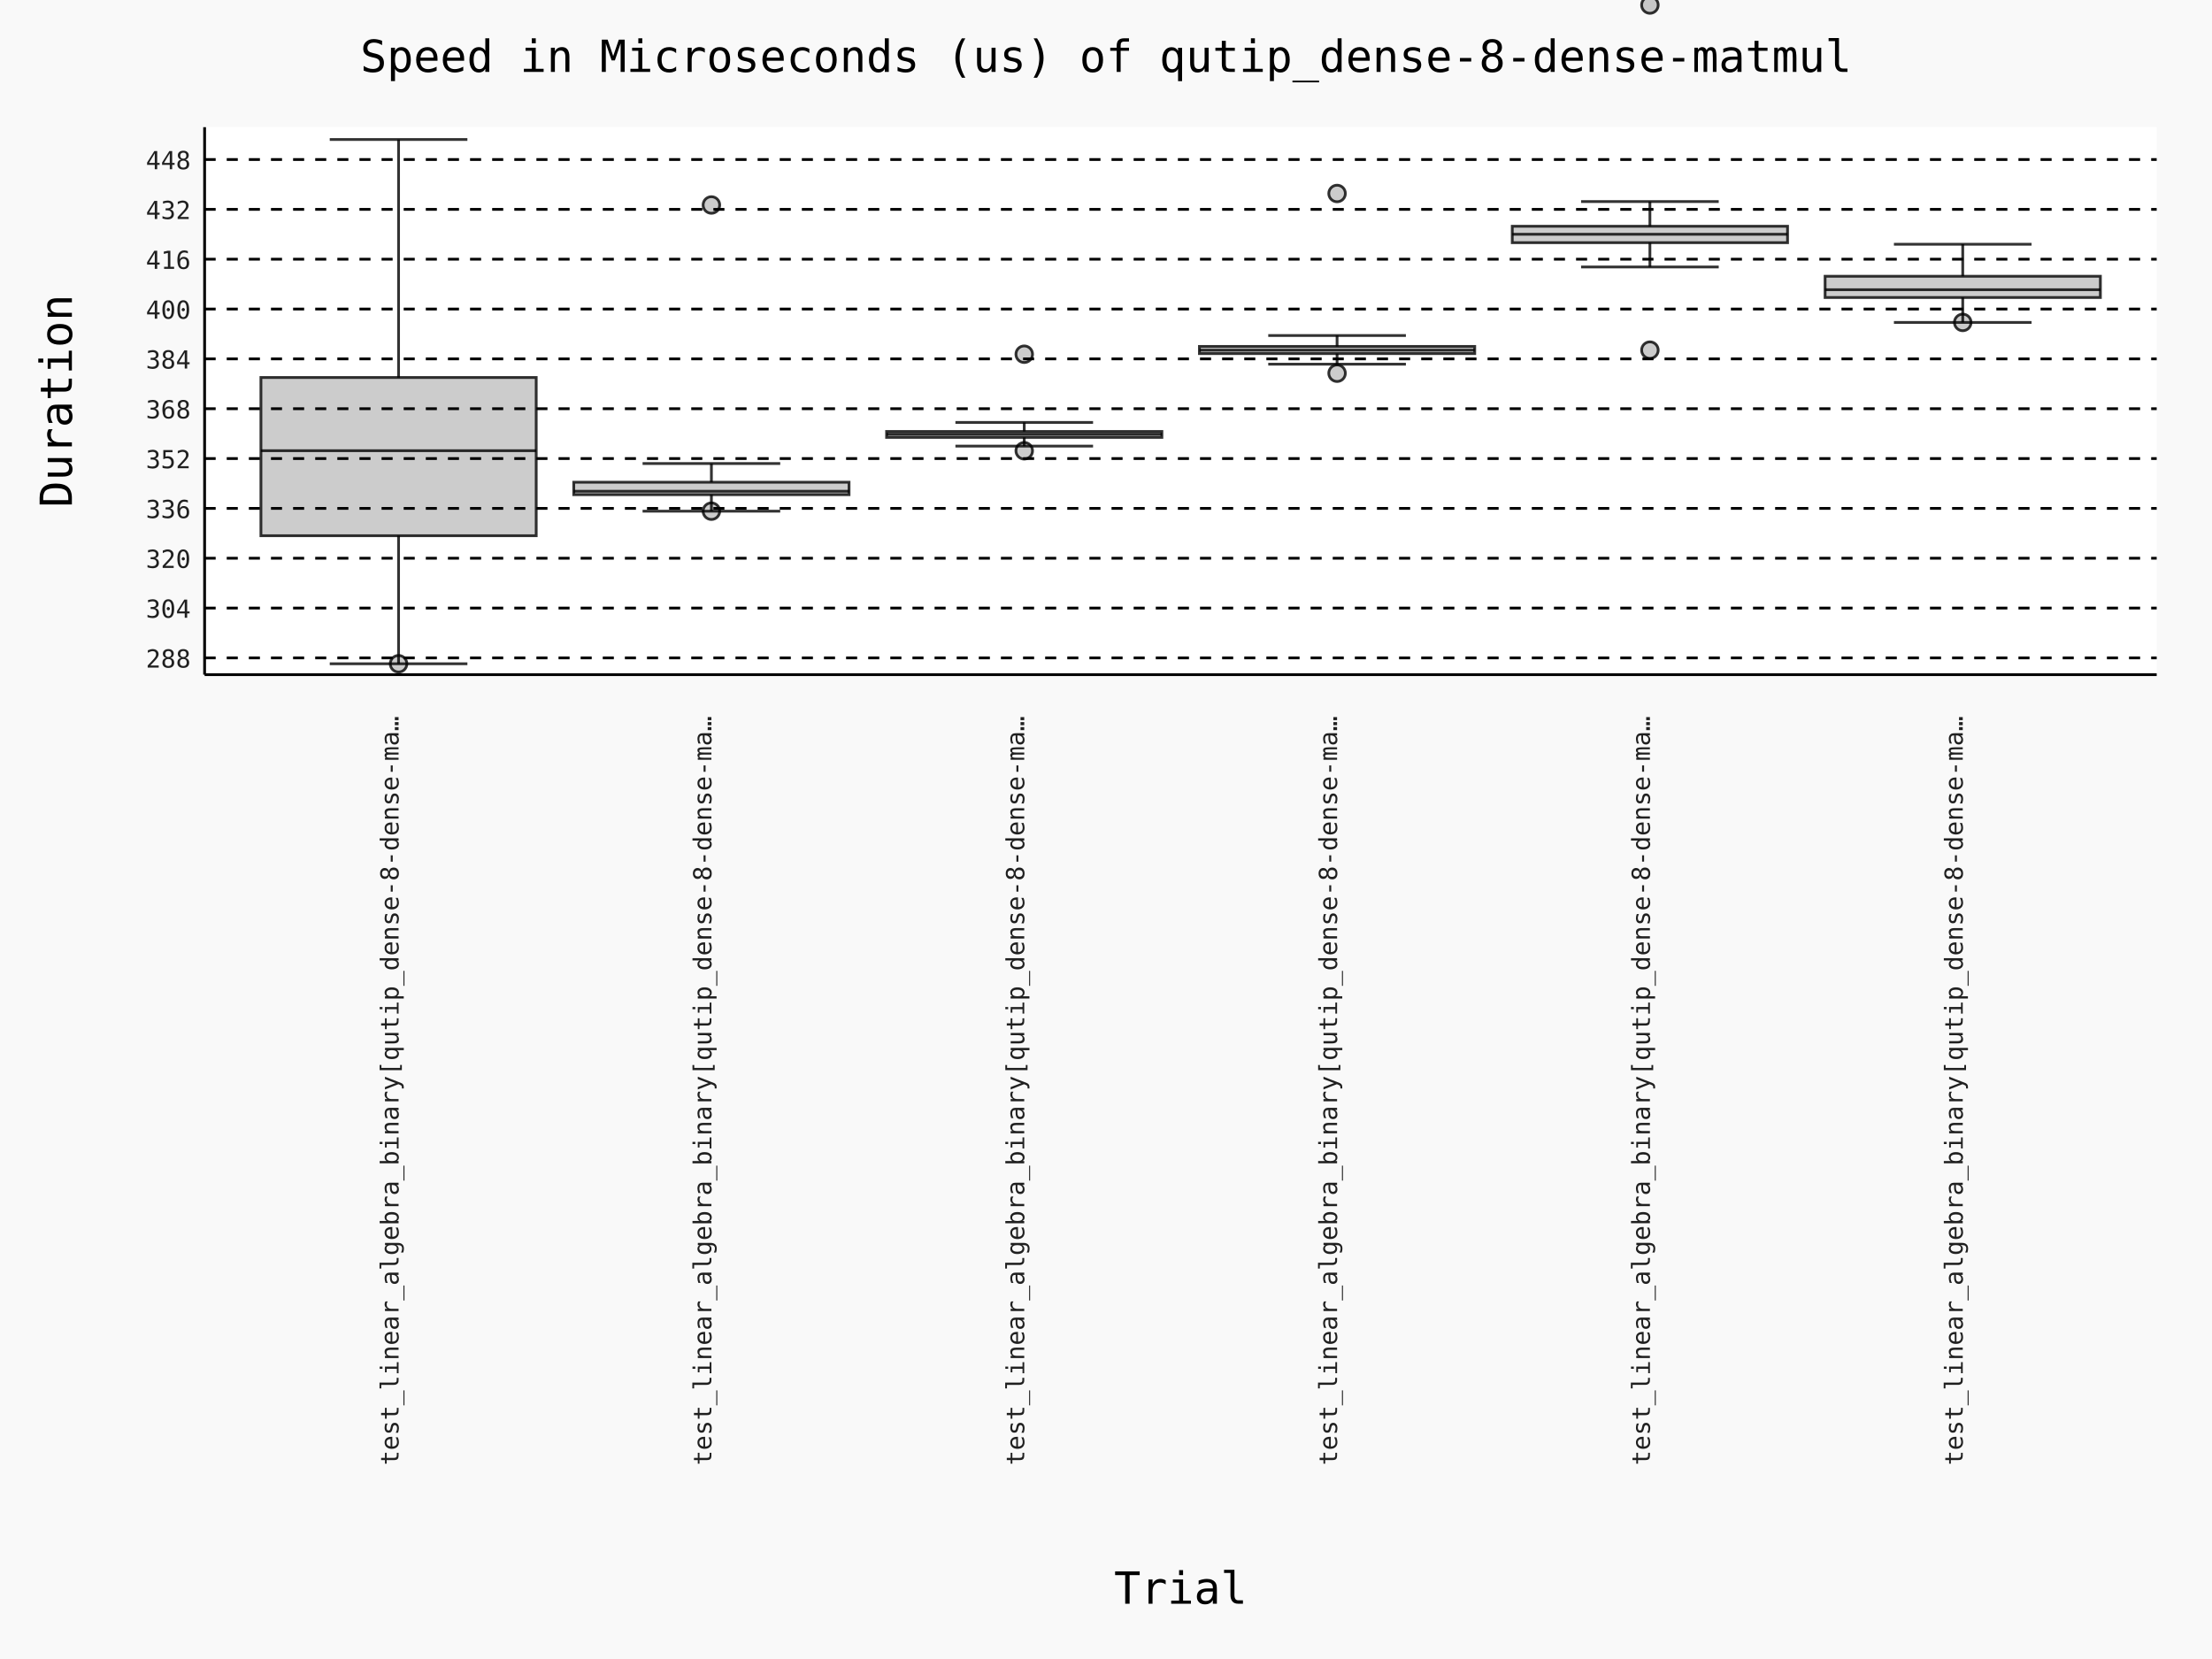
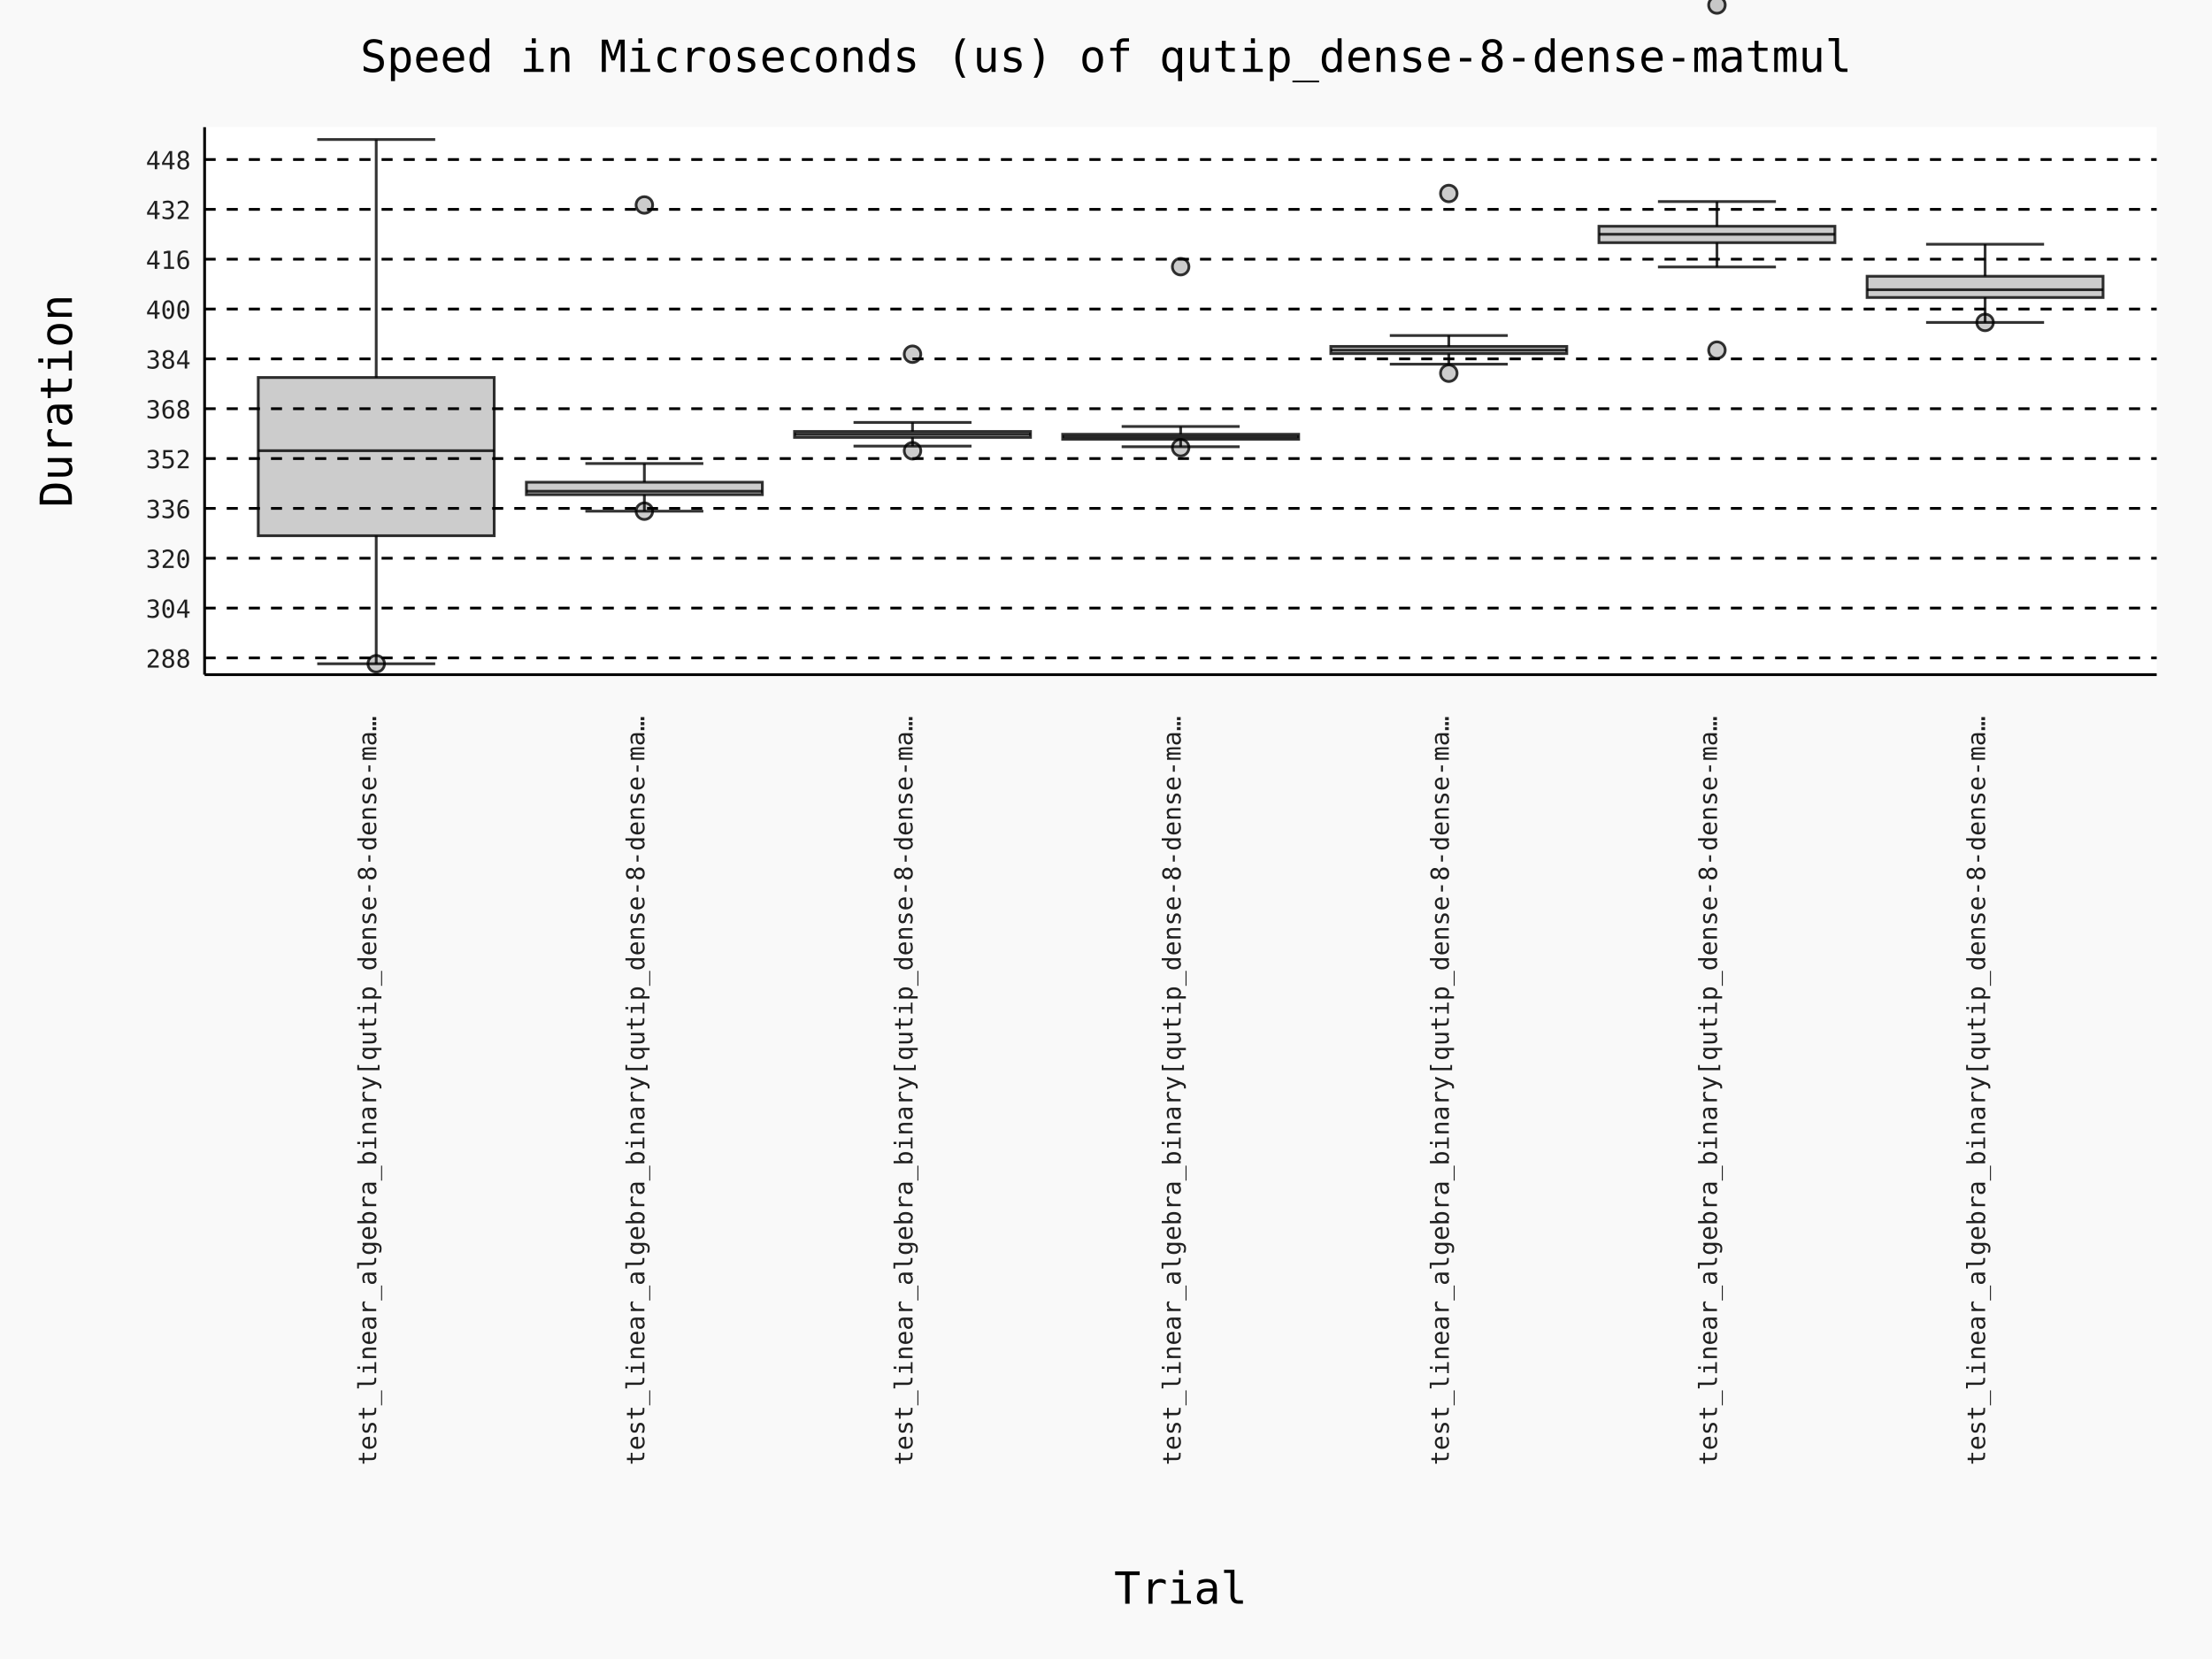
- <svg xmlns="http://www.w3.org/2000/svg" id="chart-18f79c5a-a0c4-433b-93d6-02c02f23b4db" class="pygal-chart" viewBox="0 0 800 600">
+ <svg xmlns="http://www.w3.org/2000/svg" id="chart-5e8901dd-7d2a-4c5d-b19a-c64071e5a78e" class="pygal-chart" viewBox="0 0 800 600">
  <defs>
-     <style type="text/css">#chart-18f79c5a-a0c4-433b-93d6-02c02f23b4db{-webkit-user-select:none;-webkit-font-smoothing:antialiased;font-family:Consolas,"Deja Vu Sans Mono","Bitstream Vera Sans Mono","Courier New",monospace}#chart-18f79c5a-a0c4-433b-93d6-02c02f23b4db .title{font-family:Consolas,"Deja Vu Sans Mono","Bitstream Vera Sans Mono","Courier New",monospace;font-size:16px}#chart-18f79c5a-a0c4-433b-93d6-02c02f23b4db .legends .legend text{font-family:Consolas,"Deja Vu Sans Mono","Bitstream Vera Sans Mono","Courier New",monospace;font-size:14px}#chart-18f79c5a-a0c4-433b-93d6-02c02f23b4db .axis text{font-family:Consolas,"Deja Vu Sans Mono","Bitstream Vera Sans Mono","Courier New",monospace;font-size:10px}#chart-18f79c5a-a0c4-433b-93d6-02c02f23b4db .axis text.major{font-family:Consolas,"Deja Vu Sans Mono","Bitstream Vera Sans Mono","Courier New",monospace;font-size:10px}#chart-18f79c5a-a0c4-433b-93d6-02c02f23b4db .text-overlay text.value{font-family:Consolas,"Deja Vu Sans Mono","Bitstream Vera Sans Mono","Courier New",monospace;font-size:16px}#chart-18f79c5a-a0c4-433b-93d6-02c02f23b4db .text-overlay text.label{font-family:Consolas,"Deja Vu Sans Mono","Bitstream Vera Sans Mono","Courier New",monospace;font-size:10px}#chart-18f79c5a-a0c4-433b-93d6-02c02f23b4db .tooltip{font-family:Consolas,"Deja Vu Sans Mono","Bitstream Vera Sans Mono","Courier New",monospace;font-size:14px}#chart-18f79c5a-a0c4-433b-93d6-02c02f23b4db text.no_data{font-family:Consolas,"Deja Vu Sans Mono","Bitstream Vera Sans Mono","Courier New",monospace;font-size:64px}
- #chart-18f79c5a-a0c4-433b-93d6-02c02f23b4db{background-color:rgba(249,249,249,1)}#chart-18f79c5a-a0c4-433b-93d6-02c02f23b4db path,#chart-18f79c5a-a0c4-433b-93d6-02c02f23b4db line,#chart-18f79c5a-a0c4-433b-93d6-02c02f23b4db rect,#chart-18f79c5a-a0c4-433b-93d6-02c02f23b4db circle{-webkit-transition:150ms;-moz-transition:150ms;transition:150ms}#chart-18f79c5a-a0c4-433b-93d6-02c02f23b4db .graph &gt; .background{fill:rgba(249,249,249,1)}#chart-18f79c5a-a0c4-433b-93d6-02c02f23b4db .plot &gt; .background{fill:rgba(255,255,255,1)}#chart-18f79c5a-a0c4-433b-93d6-02c02f23b4db .graph{fill:rgba(0,0,0,.87)}#chart-18f79c5a-a0c4-433b-93d6-02c02f23b4db text.no_data{fill:rgba(0,0,0,1)}#chart-18f79c5a-a0c4-433b-93d6-02c02f23b4db .title{fill:rgba(0,0,0,1)}#chart-18f79c5a-a0c4-433b-93d6-02c02f23b4db .legends .legend text{fill:rgba(0,0,0,.87)}#chart-18f79c5a-a0c4-433b-93d6-02c02f23b4db .legends .legend:hover text{fill:rgba(0,0,0,1)}#chart-18f79c5a-a0c4-433b-93d6-02c02f23b4db .axis .line{stroke:rgba(0,0,0,1)}#chart-18f79c5a-a0c4-433b-93d6-02c02f23b4db .axis .guide.line{stroke:rgba(0,0,0,.54)}#chart-18f79c5a-a0c4-433b-93d6-02c02f23b4db .axis .major.line{stroke:rgba(0,0,0,.87)}#chart-18f79c5a-a0c4-433b-93d6-02c02f23b4db .axis text.major{fill:rgba(0,0,0,1)}#chart-18f79c5a-a0c4-433b-93d6-02c02f23b4db .axis.y .guides:hover .guide.line,#chart-18f79c5a-a0c4-433b-93d6-02c02f23b4db .line-graph .axis.x .guides:hover .guide.line,#chart-18f79c5a-a0c4-433b-93d6-02c02f23b4db .stackedline-graph .axis.x .guides:hover .guide.line,#chart-18f79c5a-a0c4-433b-93d6-02c02f23b4db .xy-graph .axis.x .guides:hover .guide.line{stroke:rgba(0,0,0,1)}#chart-18f79c5a-a0c4-433b-93d6-02c02f23b4db .axis .guides:hover text{fill:rgba(0,0,0,1)}#chart-18f79c5a-a0c4-433b-93d6-02c02f23b4db .reactive{fill-opacity:.7;stroke-opacity:.8;stroke-width:1}#chart-18f79c5a-a0c4-433b-93d6-02c02f23b4db .ci{stroke:rgba(0,0,0,.87)}#chart-18f79c5a-a0c4-433b-93d6-02c02f23b4db .reactive.active,#chart-18f79c5a-a0c4-433b-93d6-02c02f23b4db .active .reactive{fill-opacity:.8;stroke-opacity:.9;stroke-width:4}#chart-18f79c5a-a0c4-433b-93d6-02c02f23b4db .ci .reactive.active{stroke-width:1.5}#chart-18f79c5a-a0c4-433b-93d6-02c02f23b4db .series text{fill:rgba(0,0,0,1)}#chart-18f79c5a-a0c4-433b-93d6-02c02f23b4db .tooltip rect{fill:rgba(255,255,255,1);stroke:rgba(0,0,0,1);-webkit-transition:opacity 150ms;-moz-transition:opacity 150ms;transition:opacity 150ms}#chart-18f79c5a-a0c4-433b-93d6-02c02f23b4db .tooltip .label{fill:rgba(0,0,0,.87)}#chart-18f79c5a-a0c4-433b-93d6-02c02f23b4db .tooltip .label{fill:rgba(0,0,0,.87)}#chart-18f79c5a-a0c4-433b-93d6-02c02f23b4db .tooltip .legend{font-size:.8em;fill:rgba(0,0,0,.54)}#chart-18f79c5a-a0c4-433b-93d6-02c02f23b4db .tooltip .x_label{font-size:.6em;fill:rgba(0,0,0,1)}#chart-18f79c5a-a0c4-433b-93d6-02c02f23b4db .tooltip .xlink{font-size:.5em;text-decoration:underline}#chart-18f79c5a-a0c4-433b-93d6-02c02f23b4db .tooltip .value{font-size:1.5em}#chart-18f79c5a-a0c4-433b-93d6-02c02f23b4db .bound{font-size:.5em}#chart-18f79c5a-a0c4-433b-93d6-02c02f23b4db .max-value{font-size:.75em;fill:rgba(0,0,0,.54)}#chart-18f79c5a-a0c4-433b-93d6-02c02f23b4db .map-element{fill:rgba(255,255,255,1);stroke:rgba(0,0,0,.54) !important}#chart-18f79c5a-a0c4-433b-93d6-02c02f23b4db .map-element .reactive{fill-opacity:inherit;stroke-opacity:inherit}#chart-18f79c5a-a0c4-433b-93d6-02c02f23b4db .color-0,#chart-18f79c5a-a0c4-433b-93d6-02c02f23b4db .color-0 a:visited{stroke:#000000;fill:#000000}#chart-18f79c5a-a0c4-433b-93d6-02c02f23b4db .color-1,#chart-18f79c5a-a0c4-433b-93d6-02c02f23b4db .color-1 a:visited{stroke:#000000;fill:#000000}#chart-18f79c5a-a0c4-433b-93d6-02c02f23b4db .color-2,#chart-18f79c5a-a0c4-433b-93d6-02c02f23b4db .color-2 a:visited{stroke:#000000;fill:#000000}#chart-18f79c5a-a0c4-433b-93d6-02c02f23b4db .color-3,#chart-18f79c5a-a0c4-433b-93d6-02c02f23b4db .color-3 a:visited{stroke:#000000;fill:#000000}#chart-18f79c5a-a0c4-433b-93d6-02c02f23b4db .color-4,#chart-18f79c5a-a0c4-433b-93d6-02c02f23b4db .color-4 a:visited{stroke:#000000;fill:#000000}#chart-18f79c5a-a0c4-433b-93d6-02c02f23b4db .color-5,#chart-18f79c5a-a0c4-433b-93d6-02c02f23b4db .color-5 a:visited{stroke:#000000;fill:#000000}#chart-18f79c5a-a0c4-433b-93d6-02c02f23b4db .text-overlay .color-0 text{fill:white}#chart-18f79c5a-a0c4-433b-93d6-02c02f23b4db .text-overlay .color-1 text{fill:white}#chart-18f79c5a-a0c4-433b-93d6-02c02f23b4db .text-overlay .color-2 text{fill:white}#chart-18f79c5a-a0c4-433b-93d6-02c02f23b4db .text-overlay .color-3 text{fill:white}#chart-18f79c5a-a0c4-433b-93d6-02c02f23b4db .text-overlay .color-4 text{fill:white}#chart-18f79c5a-a0c4-433b-93d6-02c02f23b4db .text-overlay .color-5 text{fill:white}
- #chart-18f79c5a-a0c4-433b-93d6-02c02f23b4db text.no_data{text-anchor:middle}#chart-18f79c5a-a0c4-433b-93d6-02c02f23b4db .guide.line{fill:none}#chart-18f79c5a-a0c4-433b-93d6-02c02f23b4db .centered{text-anchor:middle}#chart-18f79c5a-a0c4-433b-93d6-02c02f23b4db .title{text-anchor:middle}#chart-18f79c5a-a0c4-433b-93d6-02c02f23b4db .legends .legend text{fill-opacity:1}#chart-18f79c5a-a0c4-433b-93d6-02c02f23b4db .axis.x text{text-anchor:middle}#chart-18f79c5a-a0c4-433b-93d6-02c02f23b4db .axis.x:not(.web) text[transform]{text-anchor:start}#chart-18f79c5a-a0c4-433b-93d6-02c02f23b4db .axis.x:not(.web) text[transform].backwards{text-anchor:end}#chart-18f79c5a-a0c4-433b-93d6-02c02f23b4db .axis.y text{text-anchor:end}#chart-18f79c5a-a0c4-433b-93d6-02c02f23b4db .axis.y text[transform].backwards{text-anchor:start}#chart-18f79c5a-a0c4-433b-93d6-02c02f23b4db .axis.y2 text{text-anchor:start}#chart-18f79c5a-a0c4-433b-93d6-02c02f23b4db .axis.y2 text[transform].backwards{text-anchor:end}#chart-18f79c5a-a0c4-433b-93d6-02c02f23b4db .axis .guide.line{stroke-dasharray:4,4;stroke:black}#chart-18f79c5a-a0c4-433b-93d6-02c02f23b4db .axis .major.guide.line{stroke-dasharray:6,6;stroke:black}#chart-18f79c5a-a0c4-433b-93d6-02c02f23b4db .horizontal .axis.y .guide.line,#chart-18f79c5a-a0c4-433b-93d6-02c02f23b4db .horizontal .axis.y2 .guide.line,#chart-18f79c5a-a0c4-433b-93d6-02c02f23b4db .vertical .axis.x .guide.line{opacity:0}#chart-18f79c5a-a0c4-433b-93d6-02c02f23b4db .horizontal .axis.always_show .guide.line,#chart-18f79c5a-a0c4-433b-93d6-02c02f23b4db .vertical .axis.always_show .guide.line{opacity:1 !important}#chart-18f79c5a-a0c4-433b-93d6-02c02f23b4db .axis.y .guides:hover .guide.line,#chart-18f79c5a-a0c4-433b-93d6-02c02f23b4db .axis.y2 .guides:hover .guide.line,#chart-18f79c5a-a0c4-433b-93d6-02c02f23b4db .axis.x .guides:hover .guide.line{opacity:1}#chart-18f79c5a-a0c4-433b-93d6-02c02f23b4db .axis .guides:hover text{opacity:1}#chart-18f79c5a-a0c4-433b-93d6-02c02f23b4db .nofill{fill:none}#chart-18f79c5a-a0c4-433b-93d6-02c02f23b4db .subtle-fill{fill-opacity:.2}#chart-18f79c5a-a0c4-433b-93d6-02c02f23b4db .dot{stroke-width:1px;fill-opacity:1;stroke-opacity:1}#chart-18f79c5a-a0c4-433b-93d6-02c02f23b4db .dot.active{stroke-width:5px}#chart-18f79c5a-a0c4-433b-93d6-02c02f23b4db .dot.negative{fill:transparent}#chart-18f79c5a-a0c4-433b-93d6-02c02f23b4db text,#chart-18f79c5a-a0c4-433b-93d6-02c02f23b4db tspan{stroke:none !important}#chart-18f79c5a-a0c4-433b-93d6-02c02f23b4db .series text.active{opacity:1}#chart-18f79c5a-a0c4-433b-93d6-02c02f23b4db .tooltip rect{fill-opacity:.95;stroke-width:.5}#chart-18f79c5a-a0c4-433b-93d6-02c02f23b4db .tooltip text{fill-opacity:1}#chart-18f79c5a-a0c4-433b-93d6-02c02f23b4db .showable{visibility:hidden}#chart-18f79c5a-a0c4-433b-93d6-02c02f23b4db .showable.shown{visibility:visible}#chart-18f79c5a-a0c4-433b-93d6-02c02f23b4db .gauge-background{fill:rgba(229,229,229,1);stroke:none}#chart-18f79c5a-a0c4-433b-93d6-02c02f23b4db .bg-lines{stroke:rgba(249,249,249,1);stroke-width:2px}
+     <style type="text/css">#chart-5e8901dd-7d2a-4c5d-b19a-c64071e5a78e{-webkit-user-select:none;-webkit-font-smoothing:antialiased;font-family:Consolas,"Deja Vu Sans Mono","Bitstream Vera Sans Mono","Courier New",monospace}#chart-5e8901dd-7d2a-4c5d-b19a-c64071e5a78e .title{font-family:Consolas,"Deja Vu Sans Mono","Bitstream Vera Sans Mono","Courier New",monospace;font-size:16px}#chart-5e8901dd-7d2a-4c5d-b19a-c64071e5a78e .legends .legend text{font-family:Consolas,"Deja Vu Sans Mono","Bitstream Vera Sans Mono","Courier New",monospace;font-size:14px}#chart-5e8901dd-7d2a-4c5d-b19a-c64071e5a78e .axis text{font-family:Consolas,"Deja Vu Sans Mono","Bitstream Vera Sans Mono","Courier New",monospace;font-size:10px}#chart-5e8901dd-7d2a-4c5d-b19a-c64071e5a78e .axis text.major{font-family:Consolas,"Deja Vu Sans Mono","Bitstream Vera Sans Mono","Courier New",monospace;font-size:10px}#chart-5e8901dd-7d2a-4c5d-b19a-c64071e5a78e .text-overlay text.value{font-family:Consolas,"Deja Vu Sans Mono","Bitstream Vera Sans Mono","Courier New",monospace;font-size:16px}#chart-5e8901dd-7d2a-4c5d-b19a-c64071e5a78e .text-overlay text.label{font-family:Consolas,"Deja Vu Sans Mono","Bitstream Vera Sans Mono","Courier New",monospace;font-size:10px}#chart-5e8901dd-7d2a-4c5d-b19a-c64071e5a78e .tooltip{font-family:Consolas,"Deja Vu Sans Mono","Bitstream Vera Sans Mono","Courier New",monospace;font-size:14px}#chart-5e8901dd-7d2a-4c5d-b19a-c64071e5a78e text.no_data{font-family:Consolas,"Deja Vu Sans Mono","Bitstream Vera Sans Mono","Courier New",monospace;font-size:64px}
+ #chart-5e8901dd-7d2a-4c5d-b19a-c64071e5a78e{background-color:rgba(249,249,249,1)}#chart-5e8901dd-7d2a-4c5d-b19a-c64071e5a78e path,#chart-5e8901dd-7d2a-4c5d-b19a-c64071e5a78e line,#chart-5e8901dd-7d2a-4c5d-b19a-c64071e5a78e rect,#chart-5e8901dd-7d2a-4c5d-b19a-c64071e5a78e circle{-webkit-transition:150ms;-moz-transition:150ms;transition:150ms}#chart-5e8901dd-7d2a-4c5d-b19a-c64071e5a78e .graph &gt; .background{fill:rgba(249,249,249,1)}#chart-5e8901dd-7d2a-4c5d-b19a-c64071e5a78e .plot &gt; .background{fill:rgba(255,255,255,1)}#chart-5e8901dd-7d2a-4c5d-b19a-c64071e5a78e .graph{fill:rgba(0,0,0,.87)}#chart-5e8901dd-7d2a-4c5d-b19a-c64071e5a78e text.no_data{fill:rgba(0,0,0,1)}#chart-5e8901dd-7d2a-4c5d-b19a-c64071e5a78e .title{fill:rgba(0,0,0,1)}#chart-5e8901dd-7d2a-4c5d-b19a-c64071e5a78e .legends .legend text{fill:rgba(0,0,0,.87)}#chart-5e8901dd-7d2a-4c5d-b19a-c64071e5a78e .legends .legend:hover text{fill:rgba(0,0,0,1)}#chart-5e8901dd-7d2a-4c5d-b19a-c64071e5a78e .axis .line{stroke:rgba(0,0,0,1)}#chart-5e8901dd-7d2a-4c5d-b19a-c64071e5a78e .axis .guide.line{stroke:rgba(0,0,0,.54)}#chart-5e8901dd-7d2a-4c5d-b19a-c64071e5a78e .axis .major.line{stroke:rgba(0,0,0,.87)}#chart-5e8901dd-7d2a-4c5d-b19a-c64071e5a78e .axis text.major{fill:rgba(0,0,0,1)}#chart-5e8901dd-7d2a-4c5d-b19a-c64071e5a78e .axis.y .guides:hover .guide.line,#chart-5e8901dd-7d2a-4c5d-b19a-c64071e5a78e .line-graph .axis.x .guides:hover .guide.line,#chart-5e8901dd-7d2a-4c5d-b19a-c64071e5a78e .stackedline-graph .axis.x .guides:hover .guide.line,#chart-5e8901dd-7d2a-4c5d-b19a-c64071e5a78e .xy-graph .axis.x .guides:hover .guide.line{stroke:rgba(0,0,0,1)}#chart-5e8901dd-7d2a-4c5d-b19a-c64071e5a78e .axis .guides:hover text{fill:rgba(0,0,0,1)}#chart-5e8901dd-7d2a-4c5d-b19a-c64071e5a78e .reactive{fill-opacity:.7;stroke-opacity:.8;stroke-width:1}#chart-5e8901dd-7d2a-4c5d-b19a-c64071e5a78e .ci{stroke:rgba(0,0,0,.87)}#chart-5e8901dd-7d2a-4c5d-b19a-c64071e5a78e .reactive.active,#chart-5e8901dd-7d2a-4c5d-b19a-c64071e5a78e .active .reactive{fill-opacity:.8;stroke-opacity:.9;stroke-width:4}#chart-5e8901dd-7d2a-4c5d-b19a-c64071e5a78e .ci .reactive.active{stroke-width:1.5}#chart-5e8901dd-7d2a-4c5d-b19a-c64071e5a78e .series text{fill:rgba(0,0,0,1)}#chart-5e8901dd-7d2a-4c5d-b19a-c64071e5a78e .tooltip rect{fill:rgba(255,255,255,1);stroke:rgba(0,0,0,1);-webkit-transition:opacity 150ms;-moz-transition:opacity 150ms;transition:opacity 150ms}#chart-5e8901dd-7d2a-4c5d-b19a-c64071e5a78e .tooltip .label{fill:rgba(0,0,0,.87)}#chart-5e8901dd-7d2a-4c5d-b19a-c64071e5a78e .tooltip .label{fill:rgba(0,0,0,.87)}#chart-5e8901dd-7d2a-4c5d-b19a-c64071e5a78e .tooltip .legend{font-size:.8em;fill:rgba(0,0,0,.54)}#chart-5e8901dd-7d2a-4c5d-b19a-c64071e5a78e .tooltip .x_label{font-size:.6em;fill:rgba(0,0,0,1)}#chart-5e8901dd-7d2a-4c5d-b19a-c64071e5a78e .tooltip .xlink{font-size:.5em;text-decoration:underline}#chart-5e8901dd-7d2a-4c5d-b19a-c64071e5a78e .tooltip .value{font-size:1.5em}#chart-5e8901dd-7d2a-4c5d-b19a-c64071e5a78e .bound{font-size:.5em}#chart-5e8901dd-7d2a-4c5d-b19a-c64071e5a78e .max-value{font-size:.75em;fill:rgba(0,0,0,.54)}#chart-5e8901dd-7d2a-4c5d-b19a-c64071e5a78e .map-element{fill:rgba(255,255,255,1);stroke:rgba(0,0,0,.54) !important}#chart-5e8901dd-7d2a-4c5d-b19a-c64071e5a78e .map-element .reactive{fill-opacity:inherit;stroke-opacity:inherit}#chart-5e8901dd-7d2a-4c5d-b19a-c64071e5a78e .color-0,#chart-5e8901dd-7d2a-4c5d-b19a-c64071e5a78e .color-0 a:visited{stroke:#000000;fill:#000000}#chart-5e8901dd-7d2a-4c5d-b19a-c64071e5a78e .color-1,#chart-5e8901dd-7d2a-4c5d-b19a-c64071e5a78e .color-1 a:visited{stroke:#000000;fill:#000000}#chart-5e8901dd-7d2a-4c5d-b19a-c64071e5a78e .color-2,#chart-5e8901dd-7d2a-4c5d-b19a-c64071e5a78e .color-2 a:visited{stroke:#000000;fill:#000000}#chart-5e8901dd-7d2a-4c5d-b19a-c64071e5a78e .color-3,#chart-5e8901dd-7d2a-4c5d-b19a-c64071e5a78e .color-3 a:visited{stroke:#000000;fill:#000000}#chart-5e8901dd-7d2a-4c5d-b19a-c64071e5a78e .color-4,#chart-5e8901dd-7d2a-4c5d-b19a-c64071e5a78e .color-4 a:visited{stroke:#000000;fill:#000000}#chart-5e8901dd-7d2a-4c5d-b19a-c64071e5a78e .color-5,#chart-5e8901dd-7d2a-4c5d-b19a-c64071e5a78e .color-5 a:visited{stroke:#000000;fill:#000000}#chart-5e8901dd-7d2a-4c5d-b19a-c64071e5a78e .color-6,#chart-5e8901dd-7d2a-4c5d-b19a-c64071e5a78e .color-6 a:visited{stroke:#000000;fill:#000000}#chart-5e8901dd-7d2a-4c5d-b19a-c64071e5a78e .text-overlay .color-0 text{fill:white}#chart-5e8901dd-7d2a-4c5d-b19a-c64071e5a78e .text-overlay .color-1 text{fill:white}#chart-5e8901dd-7d2a-4c5d-b19a-c64071e5a78e .text-overlay .color-2 text{fill:white}#chart-5e8901dd-7d2a-4c5d-b19a-c64071e5a78e .text-overlay .color-3 text{fill:white}#chart-5e8901dd-7d2a-4c5d-b19a-c64071e5a78e .text-overlay .color-4 text{fill:white}#chart-5e8901dd-7d2a-4c5d-b19a-c64071e5a78e .text-overlay .color-5 text{fill:white}#chart-5e8901dd-7d2a-4c5d-b19a-c64071e5a78e .text-overlay .color-6 text{fill:white}
+ #chart-5e8901dd-7d2a-4c5d-b19a-c64071e5a78e text.no_data{text-anchor:middle}#chart-5e8901dd-7d2a-4c5d-b19a-c64071e5a78e .guide.line{fill:none}#chart-5e8901dd-7d2a-4c5d-b19a-c64071e5a78e .centered{text-anchor:middle}#chart-5e8901dd-7d2a-4c5d-b19a-c64071e5a78e .title{text-anchor:middle}#chart-5e8901dd-7d2a-4c5d-b19a-c64071e5a78e .legends .legend text{fill-opacity:1}#chart-5e8901dd-7d2a-4c5d-b19a-c64071e5a78e .axis.x text{text-anchor:middle}#chart-5e8901dd-7d2a-4c5d-b19a-c64071e5a78e .axis.x:not(.web) text[transform]{text-anchor:start}#chart-5e8901dd-7d2a-4c5d-b19a-c64071e5a78e .axis.x:not(.web) text[transform].backwards{text-anchor:end}#chart-5e8901dd-7d2a-4c5d-b19a-c64071e5a78e .axis.y text{text-anchor:end}#chart-5e8901dd-7d2a-4c5d-b19a-c64071e5a78e .axis.y text[transform].backwards{text-anchor:start}#chart-5e8901dd-7d2a-4c5d-b19a-c64071e5a78e .axis.y2 text{text-anchor:start}#chart-5e8901dd-7d2a-4c5d-b19a-c64071e5a78e .axis.y2 text[transform].backwards{text-anchor:end}#chart-5e8901dd-7d2a-4c5d-b19a-c64071e5a78e .axis .guide.line{stroke-dasharray:4,4;stroke:black}#chart-5e8901dd-7d2a-4c5d-b19a-c64071e5a78e .axis .major.guide.line{stroke-dasharray:6,6;stroke:black}#chart-5e8901dd-7d2a-4c5d-b19a-c64071e5a78e .horizontal .axis.y .guide.line,#chart-5e8901dd-7d2a-4c5d-b19a-c64071e5a78e .horizontal .axis.y2 .guide.line,#chart-5e8901dd-7d2a-4c5d-b19a-c64071e5a78e .vertical .axis.x .guide.line{opacity:0}#chart-5e8901dd-7d2a-4c5d-b19a-c64071e5a78e .horizontal .axis.always_show .guide.line,#chart-5e8901dd-7d2a-4c5d-b19a-c64071e5a78e .vertical .axis.always_show .guide.line{opacity:1 !important}#chart-5e8901dd-7d2a-4c5d-b19a-c64071e5a78e .axis.y .guides:hover .guide.line,#chart-5e8901dd-7d2a-4c5d-b19a-c64071e5a78e .axis.y2 .guides:hover .guide.line,#chart-5e8901dd-7d2a-4c5d-b19a-c64071e5a78e .axis.x .guides:hover .guide.line{opacity:1}#chart-5e8901dd-7d2a-4c5d-b19a-c64071e5a78e .axis .guides:hover text{opacity:1}#chart-5e8901dd-7d2a-4c5d-b19a-c64071e5a78e .nofill{fill:none}#chart-5e8901dd-7d2a-4c5d-b19a-c64071e5a78e .subtle-fill{fill-opacity:.2}#chart-5e8901dd-7d2a-4c5d-b19a-c64071e5a78e .dot{stroke-width:1px;fill-opacity:1;stroke-opacity:1}#chart-5e8901dd-7d2a-4c5d-b19a-c64071e5a78e .dot.active{stroke-width:5px}#chart-5e8901dd-7d2a-4c5d-b19a-c64071e5a78e .dot.negative{fill:transparent}#chart-5e8901dd-7d2a-4c5d-b19a-c64071e5a78e text,#chart-5e8901dd-7d2a-4c5d-b19a-c64071e5a78e tspan{stroke:none !important}#chart-5e8901dd-7d2a-4c5d-b19a-c64071e5a78e .series text.active{opacity:1}#chart-5e8901dd-7d2a-4c5d-b19a-c64071e5a78e .tooltip rect{fill-opacity:.95;stroke-width:.5}#chart-5e8901dd-7d2a-4c5d-b19a-c64071e5a78e .tooltip text{fill-opacity:1}#chart-5e8901dd-7d2a-4c5d-b19a-c64071e5a78e .showable{visibility:hidden}#chart-5e8901dd-7d2a-4c5d-b19a-c64071e5a78e .showable.shown{visibility:visible}#chart-5e8901dd-7d2a-4c5d-b19a-c64071e5a78e .gauge-background{fill:rgba(229,229,229,1);stroke:none}#chart-5e8901dd-7d2a-4c5d-b19a-c64071e5a78e .bg-lines{stroke:rgba(249,249,249,1);stroke-width:2px}
.tooltip .value{font-size:1em !important}.axis text{font-size:9px !important}</style>
  </defs>
  <g class="graph custombox-graph vertical">
    <rect x="0" y="0" width="800" height="600" class="background" />
    <g transform="translate(74, 46)" class="plot">
      <rect x="0" y="0" width="706.0" height="198.0" class="background" />
      <g class="axis y always_show">
        <path d="M0 198 h706" class="line" />
        <g class="guides">
          <path d="M0 191.939 h706" class="guide line" />
          <text x="-5" y="195.439" class="">288</text>
        </g>
        <g class="guides">
          <path d="M0 173.915 h706" class="guide line" />
          <text x="-5" y="177.415" class="">304</text>
        </g>
        <g class="guides">
          <path d="M0 155.89 h706" class="guide line" />
          <text x="-5" y="159.39" class="">320</text>
        </g>
        <g class="guides">
          <path d="M0 137.865 h706" class="guide line" />
          <text x="-5" y="141.365" class="">336</text>
        </g>
        <g class="guides">
          <path d="M0 119.841 h706" class="guide line" />
          <text x="-5" y="123.341" class="">352</text>
        </g>
        <g class="guides">
          <path d="M0 101.816 h706" class="guide line" />
          <text x="-5" y="105.316" class="">368</text>
        </g>
        <g class="guides">
          <path d="M0 83.792 h706" class="guide line" />
          <text x="-5" y="87.292" class="">384</text>
        </g>
        <g class="guides">
          <path d="M0 65.767 h706" class="guide line" />
          <text x="-5" y="69.267" class="">400</text>
        </g>
        <g class="guides">
          <path d="M0 47.743 h706" class="guide line" />
          <text x="-5" y="51.243" class="">416</text>
        </g>
        <g class="guides">
          <path d="M0 29.718 h706" class="guide line" />
          <text x="-5" y="33.218" class="">432</text>
        </g>
        <g class="guides">
          <path d="M0 11.693 h706" class="guide line" />
          <text x="-5" y="15.193" class="">448</text>
        </g>
      </g>
      <g class="axis x">
        <path d="M0 0 v198" class="line" />
        <g class="guides">
-           <path d="M70.147 0 v198" class="guide line" />
-           <text x="70.147" y="213.0" class="backwards" transform="rotate(270 70.14744 213)">test_linear_algebra_binary[qutip_dense-8-dense-ma…</text>
-         </g>
-         <g class="guides">
-           <path d="M183.288 0 v198" class="guide line" />
-           <text x="183.288" y="213.0" class="backwards" transform="rotate(270 183.2885 213)">test_linear_algebra_binary[qutip_dense-8-dense-ma…</text>
-         </g>
-         <g class="guides">
-           <path d="M296.429 0 v198" class="guide line" />
-           <text x="296.429" y="213.0" class="backwards" transform="rotate(270 296.4295 213)">test_linear_algebra_binary[qutip_dense-8-dense-ma…</text>
-         </g>
-         <g class="guides">
-           <path d="M409.571 0 v198" class="guide line" />
-           <text x="409.571" y="213.0" class="backwards" transform="rotate(270 409.5705 213)">test_linear_algebra_binary[qutip_dense-8-dense-ma…</text>
-         </g>
-         <g class="guides">
-           <path d="M522.712 0 v198" class="guide line" />
-           <text x="522.712" y="213.0" class="backwards" transform="rotate(270 522.7115 213)">test_linear_algebra_binary[qutip_dense-8-dense-ma…</text>
-         </g>
-         <g class="guides">
-           <path d="M635.853 0 v198" class="guide line" />
-           <text x="635.853" y="213.0" class="backwards" transform="rotate(270 635.8526 213)">test_linear_algebra_binary[qutip_dense-8-dense-ma…</text>
+           <path d="M62.066 0 v198" class="guide line" />
+           <text x="62.066" y="213.0" class="backwards" transform="rotate(270 62.06593 213)">test_linear_algebra_binary[qutip_dense-8-dense-ma…</text>
+         </g>
+         <g class="guides">
+           <path d="M159.044 0 v198" class="guide line" />
+           <text x="159.044" y="213.0" class="backwards" transform="rotate(270 159.044 213)">test_linear_algebra_binary[qutip_dense-8-dense-ma…</text>
+         </g>
+         <g class="guides">
+           <path d="M256.022 0 v198" class="guide line" />
+           <text x="256.022" y="213.0" class="backwards" transform="rotate(270 256.022 213)">test_linear_algebra_binary[qutip_dense-8-dense-ma…</text>
+         </g>
+         <g class="guides">
+           <path d="M353 0 v198" class="guide line" />
+           <text x="353.0" y="213.0" class="backwards" transform="rotate(270 353 213)">test_linear_algebra_binary[qutip_dense-8-dense-ma…</text>
+         </g>
+         <g class="guides">
+           <path d="M449.978 0 v198" class="guide line" />
+           <text x="449.978" y="213.0" class="backwards" transform="rotate(270 449.978 213)">test_linear_algebra_binary[qutip_dense-8-dense-ma…</text>
+         </g>
+         <g class="guides">
+           <path d="M546.956 0 v198" class="guide line" />
+           <text x="546.956" y="213.0" class="backwards" transform="rotate(270 546.956 213)">test_linear_algebra_binary[qutip_dense-8-dense-ma…</text>
+         </g>
+         <g class="guides">
+           <path d="M643.934 0 v198" class="guide line" />
+           <text x="643.934" y="213.0" class="backwards" transform="rotate(270 643.9341 213)">test_linear_algebra_binary[qutip_dense-8-dense-ma…</text>
        </g>
      </g>
      <g class="series serie-0 color-0">
        <g class="boxes">
          <g class="box">
-             <path stroke-width="3" d="M45.256 194.059 L95.038 194.059" class="reactive tooltip-trigger" />
-             <path stroke-width="3" d="M20.365 116.999 L119.929 116.999" class="reactive tooltip-trigger" />
-             <path stroke-width="3" d="M45.256 4.452 L95.038 4.452" class="reactive tooltip-trigger" />
-             <path stroke-width="2" d="M70.147 194.059 L70.147 147.755" class="reactive tooltip-trigger" />
-             <path stroke-width="2" d="M70.147 4.452 L70.147 90.524" class="reactive tooltip-trigger" />
-             <rect x="20.365" y="90.524" height="57.231" width="99.564" class="subtle-fill reactive tooltip-trigger" />
-             <circle cx="70.147" cy="194.059" r="3" class="subtle-fill reactive tooltip-trigger" />
-             <circle cx="70.147" cy="-54.921" r="3" class="subtle-fill reactive tooltip-trigger" />
+             <path stroke-width="3" d="M40.731 194.059 L83.401 194.059" class="reactive tooltip-trigger" />
+             <path stroke-width="3" d="M19.396 116.999 L104.736 116.999" class="reactive tooltip-trigger" />
+             <path stroke-width="3" d="M40.731 4.452 L83.401 4.452" class="reactive tooltip-trigger" />
+             <path stroke-width="2" d="M62.066 194.059 L62.066 147.755" class="reactive tooltip-trigger" />
+             <path stroke-width="2" d="M62.066 4.452 L62.066 90.524" class="reactive tooltip-trigger" />
+             <rect x="19.396" y="90.524" height="57.231" width="85.341" class="subtle-fill reactive tooltip-trigger" />
+             <circle cx="62.066" cy="194.059" r="3" class="subtle-fill reactive tooltip-trigger" />
+             <circle cx="62.066" cy="-54.921" r="3" class="subtle-fill reactive tooltip-trigger" />
          </g>
        </g>
      </g>
      <g class="series serie-1 color-1">
        <g class="boxes">
          <g class="box">
-             <path stroke-width="3" d="M158.397 138.877 L208.179 138.877" class="reactive tooltip-trigger" />
-             <path stroke-width="3" d="M133.506 131.667 L233.071 131.667" class="reactive tooltip-trigger" />
-             <path stroke-width="3" d="M158.397 121.641 L208.179 121.641" class="reactive tooltip-trigger" />
-             <path stroke-width="2" d="M183.288 138.877 L183.288 132.906" class="reactive tooltip-trigger" />
-             <path stroke-width="2" d="M183.288 121.641 L183.288 128.4" class="reactive tooltip-trigger" />
-             <rect x="133.506" y="128.4" height="4.506" width="99.564" class="subtle-fill reactive tooltip-trigger" />
-             <circle cx="183.288" cy="138.877" r="3" class="subtle-fill reactive tooltip-trigger" />
-             <circle cx="183.288" cy="28.137" r="3" class="subtle-fill reactive tooltip-trigger" />
+             <path stroke-width="3" d="M137.709 138.877 L180.379 138.877" class="reactive tooltip-trigger" />
+             <path stroke-width="3" d="M116.374 131.667 L201.714 131.667" class="reactive tooltip-trigger" />
+             <path stroke-width="3" d="M137.709 121.641 L180.379 121.641" class="reactive tooltip-trigger" />
+             <path stroke-width="2" d="M159.044 138.877 L159.044 132.906" class="reactive tooltip-trigger" />
+             <path stroke-width="2" d="M159.044 121.641 L159.044 128.4" class="reactive tooltip-trigger" />
+             <rect x="116.374" y="128.4" height="4.506" width="85.341" class="subtle-fill reactive tooltip-trigger" />
+             <circle cx="159.044" cy="138.877" r="3" class="subtle-fill reactive tooltip-trigger" />
+             <circle cx="159.044" cy="28.137" r="3" class="subtle-fill reactive tooltip-trigger" />
          </g>
        </g>
      </g>
      <g class="series serie-2 color-2">
        <g class="boxes">
          <g class="box">
-             <path stroke-width="3" d="M271.538 115.34 L321.321 115.34" class="reactive tooltip-trigger" />
-             <path stroke-width="3" d="M246.647 111.06 L346.212 111.06" class="reactive tooltip-trigger" />
-             <path stroke-width="3" d="M271.538 106.78 L321.321 106.78" class="reactive tooltip-trigger" />
-             <path stroke-width="2" d="M296.429 115.34 L296.429 112.186" class="reactive tooltip-trigger" />
-             <path stroke-width="2" d="M296.429 106.78 L296.429 110.046" class="reactive tooltip-trigger" />
-             <rect x="246.647" y="110.046" height="2.14" width="99.564" class="subtle-fill reactive tooltip-trigger" />
-             <circle cx="296.429" cy="117.03" r="3" class="subtle-fill reactive tooltip-trigger" />
-             <circle cx="296.429" cy="82.109" r="3" class="subtle-fill reactive tooltip-trigger" />
+             <path stroke-width="3" d="M234.687 115.34 L277.357 115.34" class="reactive tooltip-trigger" />
+             <path stroke-width="3" d="M213.352 111.06 L298.692 111.06" class="reactive tooltip-trigger" />
+             <path stroke-width="3" d="M234.687 106.78 L277.357 106.78" class="reactive tooltip-trigger" />
+             <path stroke-width="2" d="M256.022 115.34 L256.022 112.186" class="reactive tooltip-trigger" />
+             <path stroke-width="2" d="M256.022 106.78 L256.022 110.046" class="reactive tooltip-trigger" />
+             <rect x="213.352" y="110.046" height="2.14" width="85.341" class="subtle-fill reactive tooltip-trigger" />
+             <circle cx="256.022" cy="117.03" r="3" class="subtle-fill reactive tooltip-trigger" />
+             <circle cx="256.022" cy="82.109" r="3" class="subtle-fill reactive tooltip-trigger" />
          </g>
        </g>
      </g>
      <g class="series serie-3 color-3">
        <g class="boxes">
          <g class="box">
-             <path stroke-width="3" d="M384.679 85.71 L434.462 85.71" class="reactive tooltip-trigger" />
-             <path stroke-width="3" d="M359.788 80.641 L459.353 80.641" class="reactive tooltip-trigger" />
-             <path stroke-width="3" d="M384.679 75.346 L434.462 75.346" class="reactive tooltip-trigger" />
-             <path stroke-width="2" d="M409.571 85.71 L409.571 81.88" class="reactive tooltip-trigger" />
-             <path stroke-width="2" d="M409.571 75.346 L409.571 79.289" class="reactive tooltip-trigger" />
-             <rect x="359.788" y="79.289" height="2.591" width="99.564" class="subtle-fill reactive tooltip-trigger" />
-             <circle cx="409.571" cy="88.976" r="3" class="subtle-fill reactive tooltip-trigger" />
-             <circle cx="409.571" cy="23.976" r="3" class="subtle-fill reactive tooltip-trigger" />
+             <path stroke-width="3" d="M331.665 115.566 L374.335 115.566" class="reactive tooltip-trigger" />
+             <path stroke-width="3" d="M310.33 111.961 L395.67 111.961" class="reactive tooltip-trigger" />
+             <path stroke-width="3" d="M331.665 108.243 L374.335 108.243" class="reactive tooltip-trigger" />
+             <path stroke-width="2" d="M353 115.566 L353 112.862" class="reactive tooltip-trigger" />
+             <path stroke-width="2" d="M353 108.243 L353 111.06" class="reactive tooltip-trigger" />
+             <rect x="310.33" y="111.06" height="1.802" width="85.341" class="subtle-fill reactive tooltip-trigger" />
+             <circle cx="353.0" cy="115.904" r="3" class="subtle-fill reactive tooltip-trigger" />
+             <circle cx="353.0" cy="50.452" r="3" class="subtle-fill reactive tooltip-trigger" />
          </g>
        </g>
      </g>
      <g class="series serie-4 color-4">
        <g class="boxes">
          <g class="box">
-             <path stroke-width="3" d="M497.821 50.556 L547.603 50.556" class="reactive tooltip-trigger" />
-             <path stroke-width="3" d="M472.929 38.727 L572.494 38.727" class="reactive tooltip-trigger" />
-             <path stroke-width="3" d="M497.821 26.898 L547.603 26.898" class="reactive tooltip-trigger" />
-             <path stroke-width="2" d="M522.712 50.556 L522.712 41.769" class="reactive tooltip-trigger" />
-             <path stroke-width="2" d="M522.712 26.898 L522.712 35.826" class="reactive tooltip-trigger" />
-             <rect x="472.929" y="35.826" height="5.942" width="99.564" class="subtle-fill reactive tooltip-trigger" />
-             <circle cx="522.712" cy="80.634" r="3" class="subtle-fill reactive tooltip-trigger" />
-             <circle cx="522.712" cy="-44.187" r="3" class="subtle-fill reactive tooltip-trigger" />
+             <path stroke-width="3" d="M428.643 85.71 L471.313 85.71" class="reactive tooltip-trigger" />
+             <path stroke-width="3" d="M407.308 80.641 L492.648 80.641" class="reactive tooltip-trigger" />
+             <path stroke-width="3" d="M428.643 75.346 L471.313 75.346" class="reactive tooltip-trigger" />
+             <path stroke-width="2" d="M449.978 85.71 L449.978 81.88" class="reactive tooltip-trigger" />
+             <path stroke-width="2" d="M449.978 75.346 L449.978 79.289" class="reactive tooltip-trigger" />
+             <rect x="407.308" y="79.289" height="2.591" width="85.341" class="subtle-fill reactive tooltip-trigger" />
+             <circle cx="449.978" cy="88.976" r="3" class="subtle-fill reactive tooltip-trigger" />
+             <circle cx="449.978" cy="23.976" r="3" class="subtle-fill reactive tooltip-trigger" />
          </g>
        </g>
      </g>
      <g class="series serie-5 color-5">
        <g class="boxes">
          <g class="box">
-             <path stroke-width="3" d="M610.962 70.612 L660.744 70.612" class="reactive tooltip-trigger" />
-             <path stroke-width="3" d="M586.071 58.783 L685.635 58.783" class="reactive tooltip-trigger" />
-             <path stroke-width="3" d="M610.962 42.336 L660.744 42.336" class="reactive tooltip-trigger" />
-             <path stroke-width="2" d="M635.853 70.612 L635.853 61.599" class="reactive tooltip-trigger" />
-             <path stroke-width="2" d="M635.853 42.336 L635.853 53.911" class="reactive tooltip-trigger" />
-             <rect x="586.071" y="53.911" height="7.688" width="99.564" class="subtle-fill reactive tooltip-trigger" />
-             <circle cx="635.853" cy="70.612" r="3" class="subtle-fill reactive tooltip-trigger" />
-             <circle cx="635.853" cy="-1408.979" r="3" class="subtle-fill reactive tooltip-trigger" />
+             <path stroke-width="3" d="M525.621 50.556 L568.291 50.556" class="reactive tooltip-trigger" />
+             <path stroke-width="3" d="M504.286 38.727 L589.626 38.727" class="reactive tooltip-trigger" />
+             <path stroke-width="3" d="M525.621 26.898 L568.291 26.898" class="reactive tooltip-trigger" />
+             <path stroke-width="2" d="M546.956 50.556 L546.956 41.769" class="reactive tooltip-trigger" />
+             <path stroke-width="2" d="M546.956 26.898 L546.956 35.826" class="reactive tooltip-trigger" />
+             <rect x="504.286" y="35.826" height="5.942" width="85.341" class="subtle-fill reactive tooltip-trigger" />
+             <circle cx="546.956" cy="80.634" r="3" class="subtle-fill reactive tooltip-trigger" />
+             <circle cx="546.956" cy="-44.187" r="3" class="subtle-fill reactive tooltip-trigger" />
+           </g>
+         </g>
+       </g>
+       <g class="series serie-6 color-6">
+         <g class="boxes">
+           <g class="box">
+             <path stroke-width="3" d="M622.599 70.612 L665.269 70.612" class="reactive tooltip-trigger" />
+             <path stroke-width="3" d="M601.264 58.783 L686.604 58.783" class="reactive tooltip-trigger" />
+             <path stroke-width="3" d="M622.599 42.336 L665.269 42.336" class="reactive tooltip-trigger" />
+             <path stroke-width="2" d="M643.934 70.612 L643.934 61.599" class="reactive tooltip-trigger" />
+             <path stroke-width="2" d="M643.934 42.336 L643.934 53.911" class="reactive tooltip-trigger" />
+             <rect x="601.264" y="53.911" height="7.688" width="85.341" class="subtle-fill reactive tooltip-trigger" />
+             <circle cx="643.934" cy="70.612" r="3" class="subtle-fill reactive tooltip-trigger" />
+             <circle cx="643.934" cy="-1408.979" r="3" class="subtle-fill reactive tooltip-trigger" />
          </g>
        </g>
      </g>
    </g>
    <g class="titles">
      <text x="400.0" y="26" class="title plot_title">Speed in Microseconds (us) of qutip_dense-8-dense-matmul</text>
      <text x="427.0" y="580.0" class="title">Trial</text>
      <text x="0" y="171.0" class="title" transform="rotate(-90 0 145)">Duration</text>
    </g>
    <g transform="translate(74, 46)" class="plot overlay">
      <g class="series serie-0 color-0" />
      <g class="series serie-1 color-1" />
      <g class="series serie-2 color-2" />
      <g class="series serie-3 color-3" />
      <g class="series serie-4 color-4" />
      <g class="series serie-5 color-5" />
+       <g class="series serie-6 color-6" />
    </g>
    <g transform="translate(74, 46)" class="plot text-overlay">
      <g class="series serie-0 color-0" />
      <g class="series serie-1 color-1" />
      <g class="series serie-2 color-2" />
      <g class="series serie-3 color-3" />
      <g class="series serie-4 color-4" />
      <g class="series serie-5 color-5" />
+       <g class="series serie-6 color-6" />
    </g>
    <g transform="translate(74, 46)" class="plot tooltip-overlay">
      <g transform="translate(0 0)" style="opacity: 0" class="tooltip">
        <rect rx="0" ry="0" width="0" height="0" class="tooltip-box" />
        <g class="text" />
      </g>
    </g>
  </g>
</svg>
